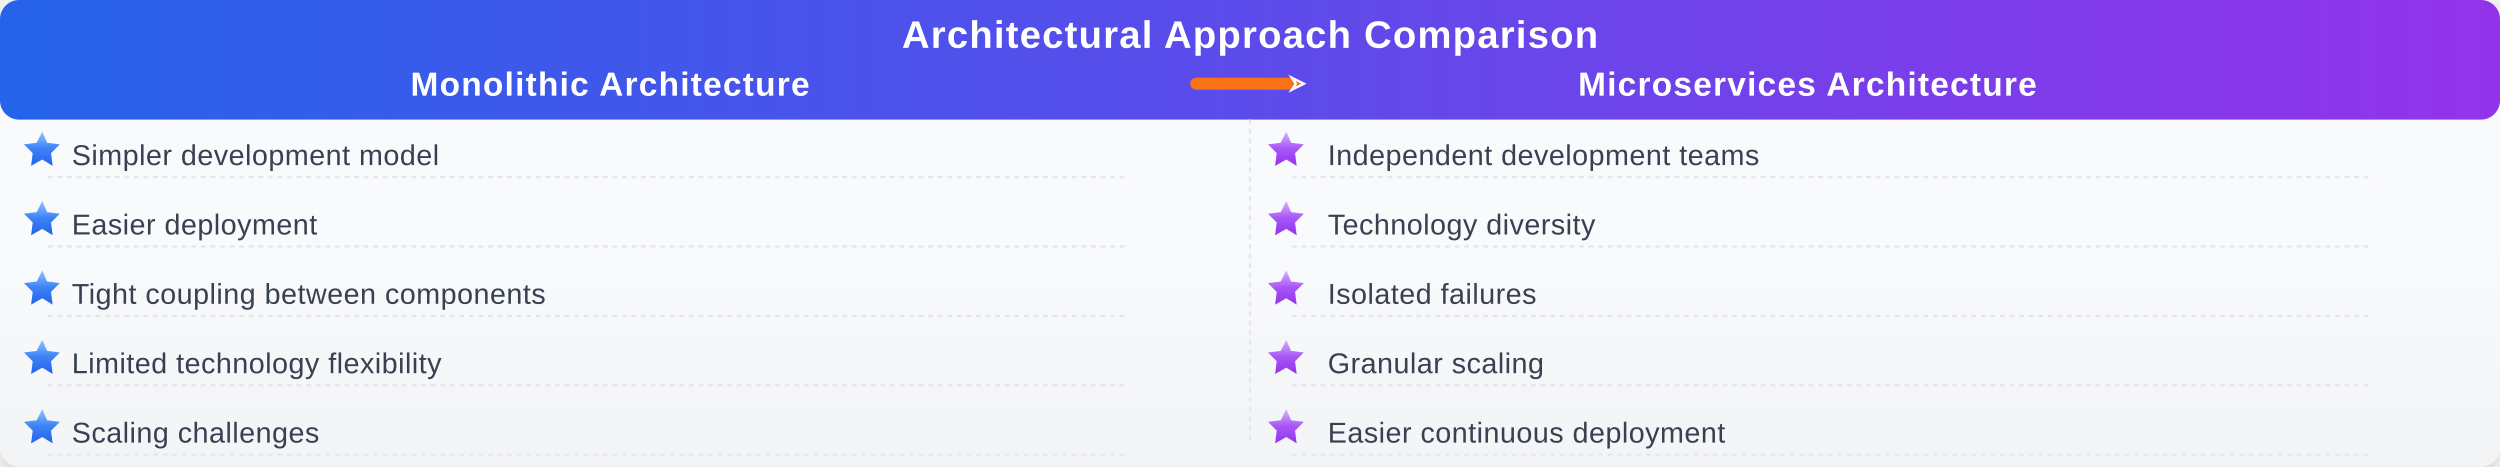
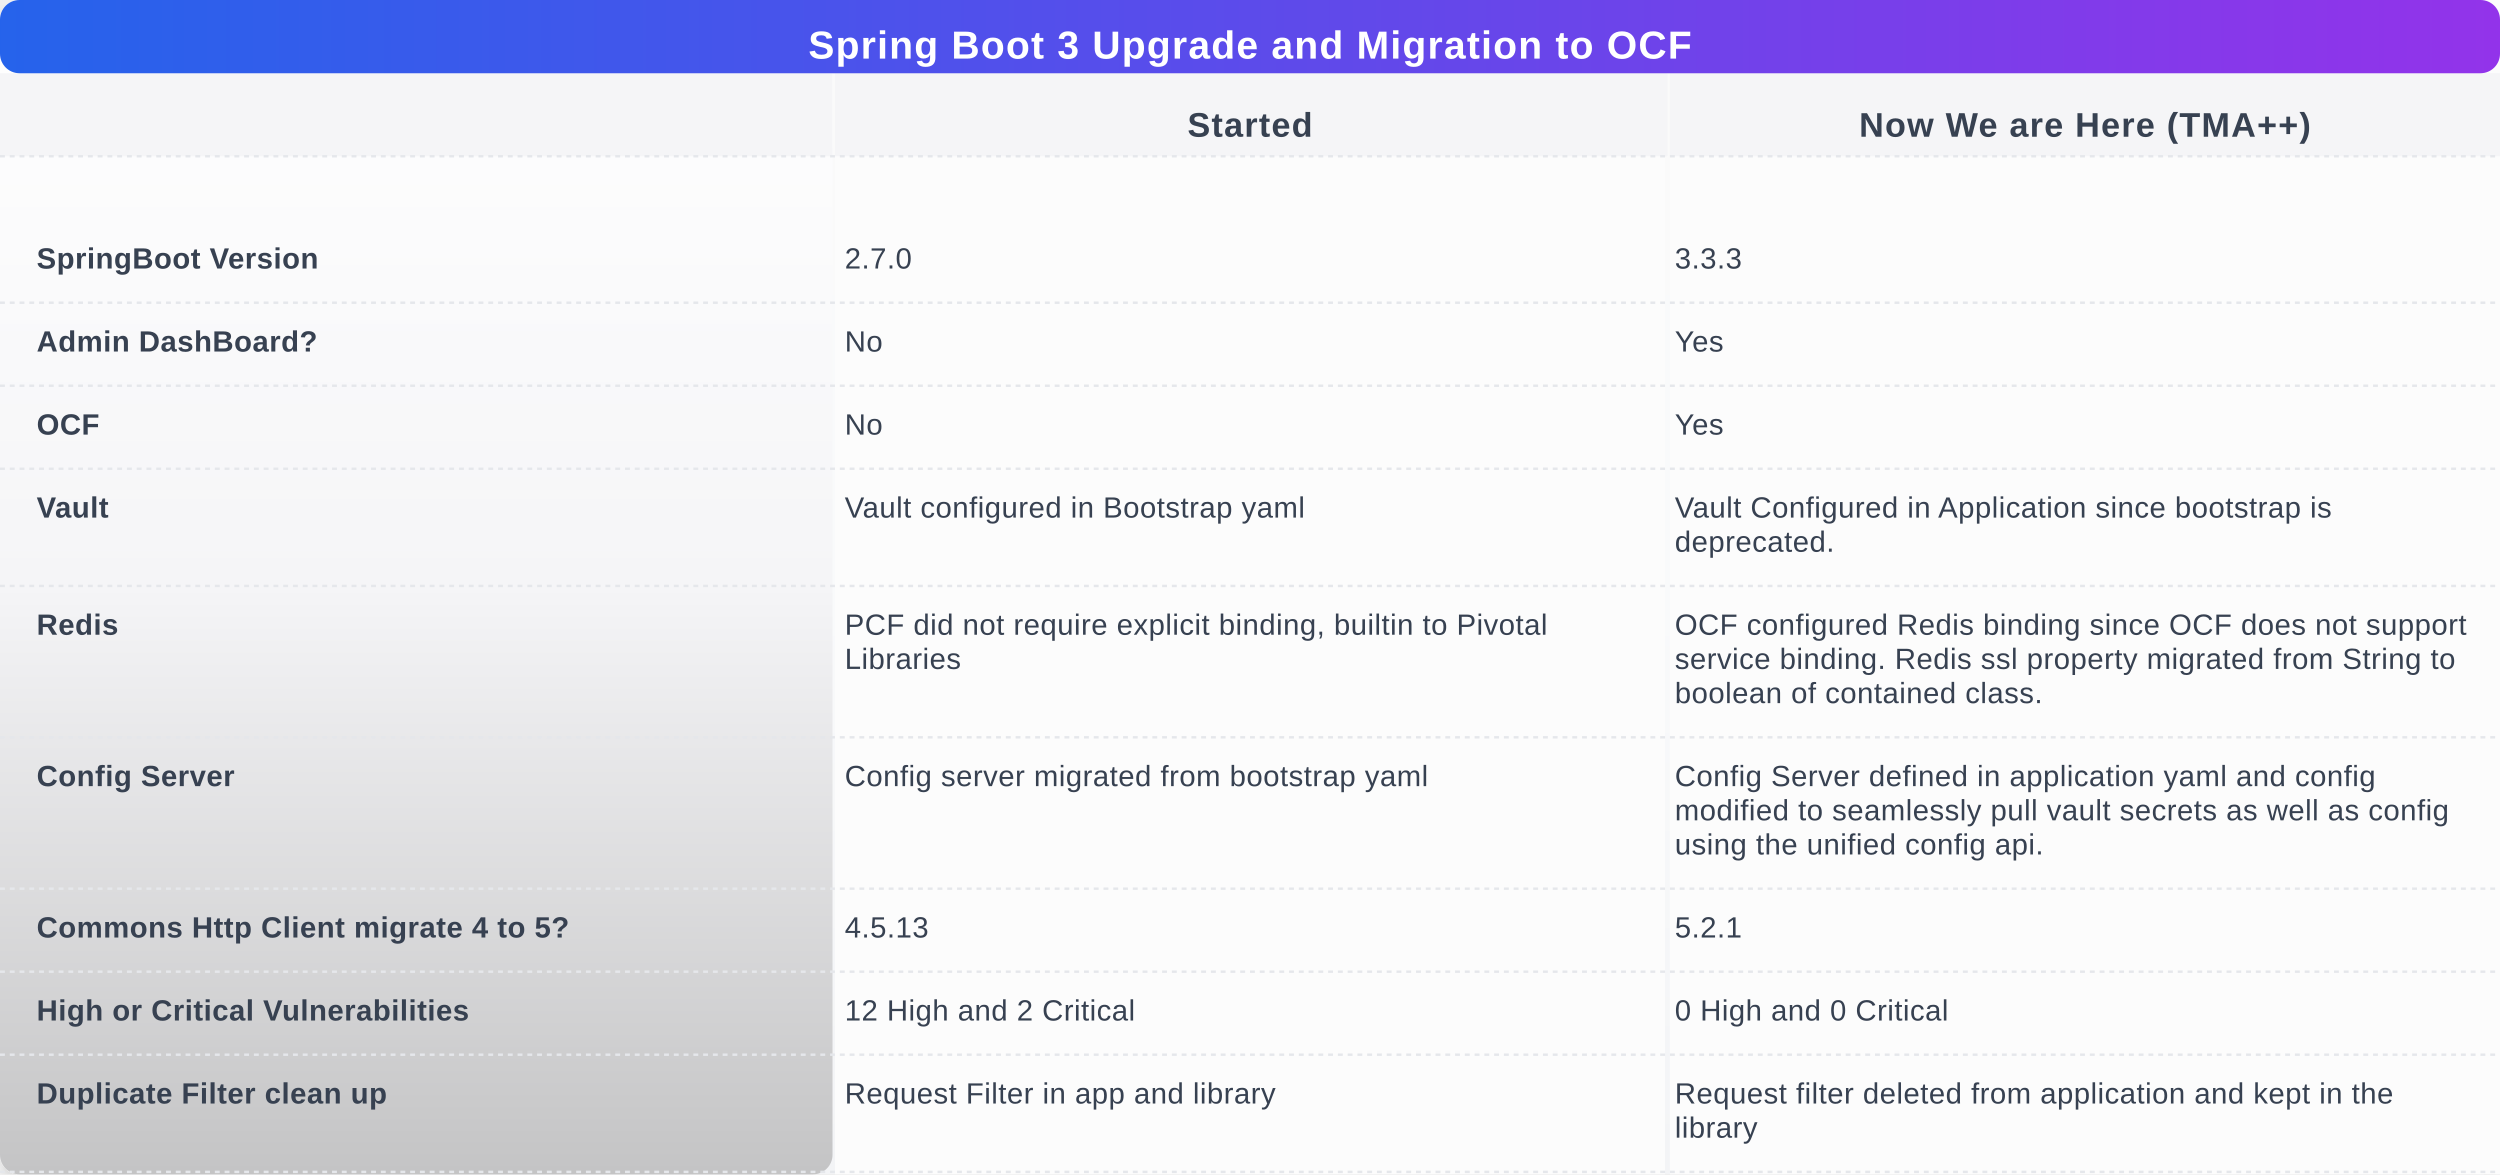
- <svg xmlns="http://www.w3.org/2000/svg" id="d6f90010d-d56f-4abb-8df2-400462670f92" width="587.812" height="109.687" viewBox="0 0 1045.0 195.0" preserveAspectRatio="xMidYMin meet">
+ <svg xmlns="http://www.w3.org/2000/svg" id="ID_25b0758d-e142-40a6-b7f3-52980cab647e" width="576" height="270.562" viewBox="0 0 1024.0 481" preserveAspectRatio="xMidYMin slice">
+   <rect width="100%" height="100%" fill="url(#bevelGradient25b0758d-e142-40a6-b7f3-52980cab647e)" filter="url(#shadowFilter)" rx="8" ry="8" />
  <defs>
-     <linearGradient id="header_6f90010d-d56f-4abb-8df2-400462670f92" x1="0%" y1="0%" x2="100%" y2="0%">
+     <linearGradient id="header_25b0758d-e142-40a6-b7f3-52980cab647e" x1="0%" y1="0%" x2="100%" y2="0%">
      <stop class="stop1" offset="0%" stop-color="#2563eb" stop-opacity="1" />
      <stop class="stop2" offset="100%" stop-color="#9333ea" stop-opacity="1" />
    </linearGradient>
-     <linearGradient id="bevelGradient6f90010d-d56f-4abb-8df2-400462670f92" x1="0%" y1="0%" x2="0%" y2="100%">
+     <linearGradient id="bevelGradient25b0758d-e142-40a6-b7f3-52980cab647e" x1="0%" y1="0%" x2="0%" y2="100%">
      <stop class="stop3" offset="0%" stop-color="#fafafa" stop-opacity="1" />
      <stop class="stop2" offset="50%" stop-color="#f9fafb" stop-opacity="1" />
      <stop class="stop1" offset="100%" stop-color="#f3f4f6" stop-opacity="1" />
    </linearGradient>
+     <linearGradient id="ID_bd21165f-bb98-4c69-bdf1-238b92a91e1e_item" x2="0%" y2="100%">
+       <stop offset="0%" style="stop-color:#ffffff" />
+       <stop offset="50%" style="stop-color:#F5F5F7" />
+       <stop offset="100%" style="stop-color:#c4c4c5" />
+     </linearGradient>
+     <linearGradient id="ID_bd21165f-bb98-4c69-bdf1-238b92a91e1e_leftCol" x2="0%" y2="100%">
+       <stop offset="0%" style="stop-color:#ffffff" />
+       <stop offset="50%" style="stop-color:#fcfcfc" />
+       <stop offset="100%" style="stop-color:#c9c9c9" />
+     </linearGradient>
+     <linearGradient id="ID_bd21165f-bb98-4c69-bdf1-238b92a91e1e_rightCol" x2="0%" y2="100%">
+       <stop offset="0%" style="stop-color:#ffffff" />
+       <stop offset="50%" style="stop-color:#fcfcfc" />
+       <stop offset="100%" style="stop-color:#c9c9c9" />
+     </linearGradient>
    <filter id="shadowFilter" x="-10%" y="-10%" width="120%" height="120%">
      <feDropShadow dx="0" dy="2" stdDeviation="2" flood-color="#000000" flood-opacity="0.1" />
    </filter>
-     <marker id="arrowhead1" markerWidth="2" markerHeight="5" refX="0" refY="1.5" orient="auto">
-       <polygon points="0 0, 1 1.5, 0 3" fill="#6366f1" />
-     </marker>
-     <linearGradient x2="0%" y2="100%" id="6f90010d-d56f-4abb-8df2-400462670f92_arrowColor">
-       <stop stop-color="#ef99cd" stop-opacity="1" offset="0%" />
-       <stop stop-color="hsl(324.0,73.5%,54.1%)" stop-opacity="1" offset="100%" />
-     </linearGradient>
-     <linearGradient id="leftBullet" x2="0%" y2="100%">
-       <stop class="stop1" offset="0%" stop-color="#93c5fd" />
-       <stop class="stop2" offset="50%" stop-color="#3b82f6" />
-       <stop class="stop3" offset="100%" stop-color="#2563eb" />
-     </linearGradient>
-     <linearGradient id="rightBullet" x2="0%" y2="100%">
-       <stop class="stop1" offset="0%" stop-color="#d8b4fe" />
-       <stop class="stop2" offset="50%" stop-color="#a855f7" />
-       <stop class="stop3" offset="100%" stop-color="#9333ea" />
-     </linearGradient>
  </defs>
-   <rect width="100%" height="100%" fill="url(#bevelGradient6f90010d-d56f-4abb-8df2-400462670f92)" filter="url(#shadowFilter)" rx="8" ry="8" />
-   <rect width="100%" height="50" fill="url(#header_6f90010d-d56f-4abb-8df2-400462670f92)" rx="8" ry="8" />
-   <g transform="scale(1.0)">
-     <g transform="translate(490,25)">
-       <line x1="10" x2="50" y1="10" y2="10" stroke="#f97316" stroke-width="5" stroke-linecap="round" stroke-linejoin="round" />
-       <g transform="translate(50,7.5)">
-         <linearGradient id="arrowGradient" x1="0%" y1="0%" x2="100%" y2="0%">
-           <stop offset="0%" stop-color="#f97316" />
-           <stop offset="100%" stop-color="#ea580c" />
-         </linearGradient>
-         <polygon points="0,5 1.667,2.5 0,0 5,2.5" stroke="#ffffff" stroke-width="1" fill="url(#arrowGradient)" />
-       </g>
-     </g>
-     <g transform="translate(10, 50.0)">
-       <g transform="translate(0, 5)" display="block">
-         <svg height="15" width="15" viewBox="0 0 45 45">
-           <polygon points="23 35 9 43 11 27 0 16 16 14 23 0 29 14 45 16 34 27 36 43" fill="url(#leftBullet)" />
-         </svg>
-       </g>
-       <text x="15" y="7" style="font-family: Arial, Helvetica, sans-serif;  font-size: 12px;">
-         <tspan x="20" dy="12" style="fill:#374151;font-family: 'Segoe UI', Arial, sans-serif;font-size: 12px;letter-spacing: 0.2px;">Simpler development model</tspan>
-       </text>
-       <line x1="10" x2="460" y1="24.0" y2="24.0" stroke="#e5e7eb" stroke-width="1" stroke-dasharray="2" />
-     </g>
-     <g transform="translate(10, 79.0)">
-       <g transform="translate(0, 5)" display="block">
-         <svg height="15" width="15" viewBox="0 0 45 45">
-           <polygon points="23 35 9 43 11 27 0 16 16 14 23 0 29 14 45 16 34 27 36 43" fill="url(#leftBullet)" />
-         </svg>
-       </g>
-       <text x="15" y="7" style="font-family: Arial, Helvetica, sans-serif;  font-size: 12px;">
-         <tspan x="20" dy="12" style="fill:#374151;font-family: 'Segoe UI', Arial, sans-serif;font-size: 12px;letter-spacing: 0.2px;">Easier deployment</tspan>
-       </text>
-       <line x1="10" x2="460" y1="24.0" y2="24.0" stroke="#e5e7eb" stroke-width="1" stroke-dasharray="2" />
-     </g>
-     <g transform="translate(10, 108.0)">
-       <g transform="translate(0, 5)" display="block">
-         <svg height="15" width="15" viewBox="0 0 45 45">
-           <polygon points="23 35 9 43 11 27 0 16 16 14 23 0 29 14 45 16 34 27 36 43" fill="url(#leftBullet)" />
-         </svg>
-       </g>
-       <text x="15" y="7" style="font-family: Arial, Helvetica, sans-serif;  font-size: 12px;">
-         <tspan x="20" dy="12" style="fill:#374151;font-family: 'Segoe UI', Arial, sans-serif;font-size: 12px;letter-spacing: 0.2px;">Tight coupling between components</tspan>
-       </text>
-       <line x1="10" x2="460" y1="24.0" y2="24.0" stroke="#e5e7eb" stroke-width="1" stroke-dasharray="2" />
-     </g>
-     <g transform="translate(10, 137.0)">
-       <g transform="translate(0, 5)" display="block">
-         <svg height="15" width="15" viewBox="0 0 45 45">
-           <polygon points="23 35 9 43 11 27 0 16 16 14 23 0 29 14 45 16 34 27 36 43" fill="url(#leftBullet)" />
-         </svg>
-       </g>
-       <text x="15" y="7" style="font-family: Arial, Helvetica, sans-serif;  font-size: 12px;">
-         <tspan x="20" dy="12" style="fill:#374151;font-family: 'Segoe UI', Arial, sans-serif;font-size: 12px;letter-spacing: 0.2px;">Limited technology flexibility</tspan>
-       </text>
-       <line x1="10" x2="460" y1="24.0" y2="24.0" stroke="#e5e7eb" stroke-width="1" stroke-dasharray="2" />
-     </g>
-     <g transform="translate(10, 166.0)">
-       <g transform="translate(0, 5)" display="block">
-         <svg height="15" width="15" viewBox="0 0 45 45">
-           <polygon points="23 35 9 43 11 27 0 16 16 14 23 0 29 14 45 16 34 27 36 43" fill="url(#leftBullet)" />
-         </svg>
-       </g>
-       <text x="15" y="7" style="font-family: Arial, Helvetica, sans-serif;  font-size: 12px;">
-         <tspan x="20" dy="12" style="fill:#374151;font-family: 'Segoe UI', Arial, sans-serif;font-size: 12px;letter-spacing: 0.2px;">Scaling challenges</tspan>
-       </text>
-       <line x1="10" x2="460" y1="24.0" y2="24.0" stroke="#e5e7eb" stroke-width="1" stroke-dasharray="2" />
-     </g>
-     <g transform="translate(530, 50.0)" display="block">
-       <g transform="translate(0, 5)" display="block">
-         <svg height="15" width="15" viewBox="0 0 45 45">
-           <polygon points="23 35 9 43 11 27 0 16 16 14 23 0 29 14 45 16 34 27 36 43" fill="url(#rightBullet)" />
-         </svg>
-       </g>
-       <text x="30" y="7" style="font-family: Arial, Helvetica, sans-serif;  font-size: 12px;">
-         <tspan x="25" dy="12" style="fill:#374151;font-family: 'Segoe UI', Arial, sans-serif;font-size: 12px;letter-spacing: 0.2px;">Independent development teams</tspan>
-       </text>
-       <line x1="10" x2="460" y1="24.0" y2="24.0" stroke="#e5e7eb" stroke-width="1" stroke-dasharray="2" />
-     </g>
-     <g transform="translate(530, 79.0)" display="block">
-       <g transform="translate(0, 5)" display="block">
-         <svg height="15" width="15" viewBox="0 0 45 45">
-           <polygon points="23 35 9 43 11 27 0 16 16 14 23 0 29 14 45 16 34 27 36 43" fill="url(#rightBullet)" />
-         </svg>
-       </g>
-       <text x="30" y="7" style="font-family: Arial, Helvetica, sans-serif;  font-size: 12px;">
-         <tspan x="25" dy="12" style="fill:#374151;font-family: 'Segoe UI', Arial, sans-serif;font-size: 12px;letter-spacing: 0.2px;">Technology diversity</tspan>
-       </text>
-       <line x1="10" x2="460" y1="24.0" y2="24.0" stroke="#e5e7eb" stroke-width="1" stroke-dasharray="2" />
-     </g>
-     <g transform="translate(530, 108.0)" display="block">
-       <g transform="translate(0, 5)" display="block">
-         <svg height="15" width="15" viewBox="0 0 45 45">
-           <polygon points="23 35 9 43 11 27 0 16 16 14 23 0 29 14 45 16 34 27 36 43" fill="url(#rightBullet)" />
-         </svg>
-       </g>
-       <text x="30" y="7" style="font-family: Arial, Helvetica, sans-serif;  font-size: 12px;">
-         <tspan x="25" dy="12" style="fill:#374151;font-family: 'Segoe UI', Arial, sans-serif;font-size: 12px;letter-spacing: 0.2px;">Isolated failures</tspan>
-       </text>
-       <line x1="10" x2="460" y1="24.0" y2="24.0" stroke="#e5e7eb" stroke-width="1" stroke-dasharray="2" />
-     </g>
-     <g transform="translate(530, 137.0)" display="block">
-       <g transform="translate(0, 5)" display="block">
-         <svg height="15" width="15" viewBox="0 0 45 45">
-           <polygon points="23 35 9 43 11 27 0 16 16 14 23 0 29 14 45 16 34 27 36 43" fill="url(#rightBullet)" />
-         </svg>
-       </g>
-       <text x="30" y="7" style="font-family: Arial, Helvetica, sans-serif;  font-size: 12px;">
-         <tspan x="25" dy="12" style="fill:#374151;font-family: 'Segoe UI', Arial, sans-serif;font-size: 12px;letter-spacing: 0.2px;">Granular scaling</tspan>
-       </text>
-       <line x1="10" x2="460" y1="24.0" y2="24.0" stroke="#e5e7eb" stroke-width="1" stroke-dasharray="2" />
-     </g>
-     <g transform="translate(530, 166.0)" display="block">
-       <g transform="translate(0, 5)" display="block">
-         <svg height="15" width="15" viewBox="0 0 45 45">
-           <polygon points="23 35 9 43 11 27 0 16 16 14 23 0 29 14 45 16 34 27 36 43" fill="url(#rightBullet)" />
-         </svg>
-       </g>
-       <text x="30" y="7" style="font-family: Arial, Helvetica, sans-serif;  font-size: 12px;">
-         <tspan x="25" dy="12" style="fill:#374151;font-family: 'Segoe UI', Arial, sans-serif;font-size: 12px;letter-spacing: 0.2px;">Easier continuous deployment</tspan>
-       </text>
-       <line x1="10" x2="460" y1="24.0" y2="24.0" stroke="#e5e7eb" stroke-width="1" stroke-dasharray="2" />
-     </g>
-     <text x="522.5" y="20" style="font-family: 'Segoe UI', Arial, sans-serif; text-anchor:middle; font-size: 16px; fill: white; letter-spacing: 0.5px; font-weight: bold;">Architectural Approach Comparison</text>
-     <text x="255" y="40" style="font-family: 'Segoe UI', Arial, sans-serif; text-anchor:middle; font-size: 14px; fill: white; letter-spacing: 0.5px; font-weight: 600;">Monolithic Architecture</text>
-     <text x="755.5" y="40" style="font-family: 'Segoe UI', Arial, sans-serif; text-anchor:middle; font-size: 14px; fill: white; letter-spacing: 0.5px; font-weight: 600;">Microservices Architecture</text>
-     <line x1="522.5" x2="522.5" y1="50" y2="185.0" stroke="#e5e7eb" stroke-dasharray="2" />
-   </g>
+   <rect x="0" y="0" width="341" height="100%" fill="url(#ID_bd21165f-bb98-4c69-bdf1-238b92a91e1e_item)" aria-label="left column" rx="8" ry="8" />
+   <g transform="translate(0,0)">
+     <rect y="30" width="341" height="34" fill="#F5F5F7" />
+   </g>
+   <g transform="translate(342,0)">
+     <rect x="0" y="0" width="340" height="481" fill="#fcfcfc" aria-label="middle column" />
+     <rect y="30" width="341" height="34" fill="#f5f5f7" />
+     <text x="170" y="56" text-anchor="middle" style="font-family: 'Segoe UI', Arial, sans-serif; font-size: 14px; fill: #374151; letter-spacing: 0.5px; font-weight: 600;">
+      Started
+  </text>
+   </g>
+   <g transform="translate(684,0)">
+     <rect x="0" y="0" width="340" height="481" fill="#fcfcfc" aria-label="right column" />
+     <rect y="30" width="341" height="34" fill="#f5f5f7" />
+     <text x="170" y="56" text-anchor="middle" style="font-family: 'Segoe UI', Arial, sans-serif; font-size: 14px; fill: #374151; letter-spacing: 0.5px; font-weight: 600;">
+      Now We are Here (TMA++)
+  </text>
+   </g>
+   <rect y="0" width="100%" height="30" fill="url(#header_25b0758d-e142-40a6-b7f3-52980cab647e)" aria-label="title bar" rx="8" ry="8" />
+   <text x="512" y="24" text-anchor="middle" style="font-family: 'Segoe UI', Arial, sans-serif; font-size: 16px; fill: white; letter-spacing: 0.5px; font-weight: bold;" aria-label="Spring Boot 3 Upgrade and Migration to OCF">Spring Boot 3 Upgrade and Migration to OCF</text>
+   <g transform="translate(10,110)">
+     <text style="font-size: 12px; font-family: 'Segoe UI', Arial, sans-serif; font-weight: 600; fill: #374151; letter-spacing: 0.2px;" x="5" y="0">
+             SpringBoot Version
+         </text>
+   </g>
+   <g transform="translate(346,110)">
+     <text style="font-size: 12px; font-family: &quot;Segoe UI&quot;, Arial, sans-serif; font-weight: normal;" x="0" y="0">
+       <tspan x="0" dy="0" style="font-size: 12px; font-family: 'Segoe UI', Arial, sans-serif; fill: #374151; letter-spacing: 0.2px;">2.7.0</tspan>
+     </text>
+   </g>
+   <g transform="translate(686,110)">
+     <text style="font-size: 12px; font-family: 'Segoe UI', Arial, sans-serif; font-weight: normal;" x="0" y="0">
+       <tspan x="0" dy="0" style="font-size: 12px; font-family: 'Segoe UI', Arial, sans-serif; fill: #374151; letter-spacing: 0.2px;">3.3.3</tspan>
+     </text>
+   </g>
+   <line x1="0" x2="1024" y1="124" y2="124" stroke="#e5e7eb" stroke-width="1" stroke-dasharray="2" />
+   <g transform="translate(10,144)">
+     <text style="font-size: 12px; font-family: 'Segoe UI', Arial, sans-serif; font-weight: 600; fill: #374151; letter-spacing: 0.2px;" x="5" y="0">
+             Admin DashBoard?
+         </text>
+   </g>
+   <g transform="translate(346,144)">
+     <text style="font-size: 12px; font-family: &quot;Segoe UI&quot;, Arial, sans-serif; font-weight: normal;" x="0" y="0">
+       <tspan x="0" dy="0" style="font-size: 12px; font-family: 'Segoe UI', Arial, sans-serif; fill: #374151; letter-spacing: 0.2px;">No</tspan>
+     </text>
+   </g>
+   <g transform="translate(686,144)">
+     <text style="font-size: 12px; font-family: 'Segoe UI', Arial, sans-serif; font-weight: normal;" x="0" y="0">
+       <tspan x="0" dy="0" style="font-size: 12px; font-family: 'Segoe UI', Arial, sans-serif; fill: #374151; letter-spacing: 0.2px;">Yes</tspan>
+     </text>
+   </g>
+   <line x1="0" x2="1024" y1="158" y2="158" stroke="#e5e7eb" stroke-width="1" stroke-dasharray="2" />
+   <g transform="translate(10,178)">
+     <text style="font-size: 12px; font-family: 'Segoe UI', Arial, sans-serif; font-weight: 600; fill: #374151; letter-spacing: 0.2px;" x="5" y="0">
+             OCF
+         </text>
+   </g>
+   <g transform="translate(346,178)">
+     <text style="font-size: 12px; font-family: &quot;Segoe UI&quot;, Arial, sans-serif; font-weight: normal;" x="0" y="0">
+       <tspan x="0" dy="0" style="font-size: 12px; font-family: 'Segoe UI', Arial, sans-serif; fill: #374151; letter-spacing: 0.2px;">No</tspan>
+     </text>
+   </g>
+   <g transform="translate(686,178)">
+     <text style="font-size: 12px; font-family: 'Segoe UI', Arial, sans-serif; font-weight: normal;" x="0" y="0">
+       <tspan x="0" dy="0" style="font-size: 12px; font-family: 'Segoe UI', Arial, sans-serif; fill: #374151; letter-spacing: 0.2px;">Yes</tspan>
+     </text>
+   </g>
+   <line x1="0" x2="1024" y1="192" y2="192" stroke="#e5e7eb" stroke-width="1" stroke-dasharray="2" />
+   <g transform="translate(10,212)">
+     <text style="font-size: 12px; font-family: 'Segoe UI', Arial, sans-serif; font-weight: 600; fill: #374151; letter-spacing: 0.2px;" x="5" y="0">
+             Vault
+         </text>
+   </g>
+   <g transform="translate(346,212)">
+     <text style="font-size: 12px; font-family: &quot;Segoe UI&quot;, Arial, sans-serif; font-weight: normal;" x="0" y="0">
+       <tspan x="0" dy="0" style="font-size: 12px; font-family: 'Segoe UI', Arial, sans-serif; fill: #374151; letter-spacing: 0.2px;">Vault configured in Bootstrap yaml</tspan>
+     </text>
+   </g>
+   <g transform="translate(686,212)">
+     <text style="font-size: 12px; font-family: 'Segoe UI', Arial, sans-serif; font-weight: normal;" x="0" y="0">
+       <tspan x="0" dy="0" style="font-size: 12px; font-family: 'Segoe UI', Arial, sans-serif; fill: #374151; letter-spacing: 0.2px;">Vault Configured in Application since bootstrap is </tspan>
+       <tspan x="0" dy="14" style="font-size: 12px; font-family: 'Segoe UI', Arial, sans-serif; fill: #374151; letter-spacing: 0.2px;">deprecated. </tspan>
+     </text>
+   </g>
+   <line x1="0" x2="1024" y1="240" y2="240" stroke="#e5e7eb" stroke-width="1" stroke-dasharray="2" />
+   <g transform="translate(10,260)">
+     <text style="font-size: 12px; font-family: 'Segoe UI', Arial, sans-serif; font-weight: 600; fill: #374151; letter-spacing: 0.2px;" x="5" y="0">
+             Redis
+         </text>
+   </g>
+   <g transform="translate(346,260)">
+     <text style="font-size: 12px; font-family: &quot;Segoe UI&quot;, Arial, sans-serif; font-weight: normal;" x="0" y="0">
+       <tspan x="0" dy="0" style="font-size: 12px; font-family: 'Segoe UI', Arial, sans-serif; fill: #374151; letter-spacing: 0.2px;">PCF did not require explicit binding, builtin to Pivotal </tspan>
+       <tspan x="0" dy="14" style="font-size: 12px; font-family: 'Segoe UI', Arial, sans-serif; fill: #374151; letter-spacing: 0.2px;">Libraries </tspan>
+     </text>
+   </g>
+   <g transform="translate(686,260)">
+     <text style="font-size: 12px; font-family: 'Segoe UI', Arial, sans-serif; font-weight: normal;" x="0" y="0">
+       <tspan x="0" dy="0" style="font-size: 12px; font-family: 'Segoe UI', Arial, sans-serif; fill: #374151; letter-spacing: 0.2px;">OCF configured Redis binding since OCF does not support </tspan>
+       <tspan x="0" dy="14" style="font-size: 12px; font-family: 'Segoe UI', Arial, sans-serif; fill: #374151; letter-spacing: 0.2px;">service binding. Redis ssl property migrated from String to </tspan>
+       <tspan x="0" dy="14" style="font-size: 12px; font-family: 'Segoe UI', Arial, sans-serif; fill: #374151; letter-spacing: 0.2px;">boolean of contained class. </tspan>
+     </text>
+   </g>
+   <line x1="0" x2="1024" y1="302" y2="302" stroke="#e5e7eb" stroke-width="1" stroke-dasharray="2" />
+   <g transform="translate(10,322)">
+     <text style="font-size: 12px; font-family: 'Segoe UI', Arial, sans-serif; font-weight: 600; fill: #374151; letter-spacing: 0.2px;" x="5" y="0">
+             Config Server
+         </text>
+   </g>
+   <g transform="translate(346,322)">
+     <text style="font-size: 12px; font-family: &quot;Segoe UI&quot;, Arial, sans-serif; font-weight: normal;" x="0" y="0">
+       <tspan x="0" dy="0" style="font-size: 12px; font-family: 'Segoe UI', Arial, sans-serif; fill: #374151; letter-spacing: 0.2px;">Config server migrated from bootstrap yaml</tspan>
+     </text>
+   </g>
+   <g transform="translate(686,322)">
+     <text style="font-size: 12px; font-family: 'Segoe UI', Arial, sans-serif; font-weight: normal;" x="0" y="0">
+       <tspan x="0" dy="0" style="font-size: 12px; font-family: 'Segoe UI', Arial, sans-serif; fill: #374151; letter-spacing: 0.2px;">Config Server defined in application yaml and config </tspan>
+       <tspan x="0" dy="14" style="font-size: 12px; font-family: 'Segoe UI', Arial, sans-serif; fill: #374151; letter-spacing: 0.2px;">modified to seamlessly pull vault secrets as well as config </tspan>
+       <tspan x="0" dy="14" style="font-size: 12px; font-family: 'Segoe UI', Arial, sans-serif; fill: #374151; letter-spacing: 0.2px;">using the unified config api. </tspan>
+     </text>
+   </g>
+   <line x1="0" x2="1024" y1="364" y2="364" stroke="#e5e7eb" stroke-width="1" stroke-dasharray="2" />
+   <g transform="translate(10,384)">
+     <text style="font-size: 12px; font-family: 'Segoe UI', Arial, sans-serif; font-weight: 600; fill: #374151; letter-spacing: 0.2px;" x="5" y="0">
+             Commons Http Client migrate 4 to 5?
+         </text>
+   </g>
+   <g transform="translate(346,384)">
+     <text style="font-size: 12px; font-family: &quot;Segoe UI&quot;, Arial, sans-serif; font-weight: normal;" x="0" y="0">
+       <tspan x="0" dy="0" style="font-size: 12px; font-family: 'Segoe UI', Arial, sans-serif; fill: #374151; letter-spacing: 0.2px;">4.5.13</tspan>
+     </text>
+   </g>
+   <g transform="translate(686,384)">
+     <text style="font-size: 12px; font-family: 'Segoe UI', Arial, sans-serif; font-weight: normal;" x="0" y="0">
+       <tspan x="0" dy="0" style="font-size: 12px; font-family: 'Segoe UI', Arial, sans-serif; fill: #374151; letter-spacing: 0.2px;">5.2.1</tspan>
+     </text>
+   </g>
+   <line x1="0" x2="1024" y1="398" y2="398" stroke="#e5e7eb" stroke-width="1" stroke-dasharray="2" />
+   <g transform="translate(10,418)">
+     <text style="font-size: 12px; font-family: 'Segoe UI', Arial, sans-serif; font-weight: 600; fill: #374151; letter-spacing: 0.2px;" x="5" y="0">
+             High or Critical Vulnerabilities
+         </text>
+   </g>
+   <g transform="translate(346,418)">
+     <text style="font-size: 12px; font-family: &quot;Segoe UI&quot;, Arial, sans-serif; font-weight: normal;" x="0" y="0">
+       <tspan x="0" dy="0" style="font-size: 12px; font-family: 'Segoe UI', Arial, sans-serif; fill: #374151; letter-spacing: 0.2px;">12 High and 2 Critical</tspan>
+     </text>
+   </g>
+   <g transform="translate(686,418)">
+     <text style="font-size: 12px; font-family: 'Segoe UI', Arial, sans-serif; font-weight: normal;" x="0" y="0">
+       <tspan x="0" dy="0" style="font-size: 12px; font-family: 'Segoe UI', Arial, sans-serif; fill: #374151; letter-spacing: 0.2px;">0 High and 0 Critical</tspan>
+     </text>
+   </g>
+   <line x1="0" x2="1024" y1="432" y2="432" stroke="#e5e7eb" stroke-width="1" stroke-dasharray="2" />
+   <g transform="translate(10,452)">
+     <text style="font-size: 12px; font-family: 'Segoe UI', Arial, sans-serif; font-weight: 600; fill: #374151; letter-spacing: 0.2px;" x="5" y="0">
+             Duplicate Filter clean up
+         </text>
+   </g>
+   <g transform="translate(346,452)">
+     <text style="font-size: 12px; font-family: &quot;Segoe UI&quot;, Arial, sans-serif; font-weight: normal;" x="0" y="0">
+       <tspan x="0" dy="0" style="font-size: 12px; font-family: 'Segoe UI', Arial, sans-serif; fill: #374151; letter-spacing: 0.2px;">Request Filter in app and library</tspan>
+     </text>
+   </g>
+   <g transform="translate(686,452)">
+     <text style="font-size: 12px; font-family: 'Segoe UI', Arial, sans-serif; font-weight: normal;" x="0" y="0">
+       <tspan x="0" dy="0" style="font-size: 12px; font-family: 'Segoe UI', Arial, sans-serif; fill: #374151; letter-spacing: 0.2px;">Request filter deleted from application and kept in the </tspan>
+       <tspan x="0" dy="14" style="font-size: 12px; font-family: 'Segoe UI', Arial, sans-serif; fill: #374151; letter-spacing: 0.2px;">library </tspan>
+     </text>
+   </g>
+   <line x1="0" x2="1024" y1="480" y2="480" stroke="#e5e7eb" stroke-width="1" stroke-dasharray="2" />
+   <line x1="0" x2="1024" y1="64" y2="64" stroke="#e5e7eb" stroke-width="1" stroke-dasharray="2" />
</svg>
